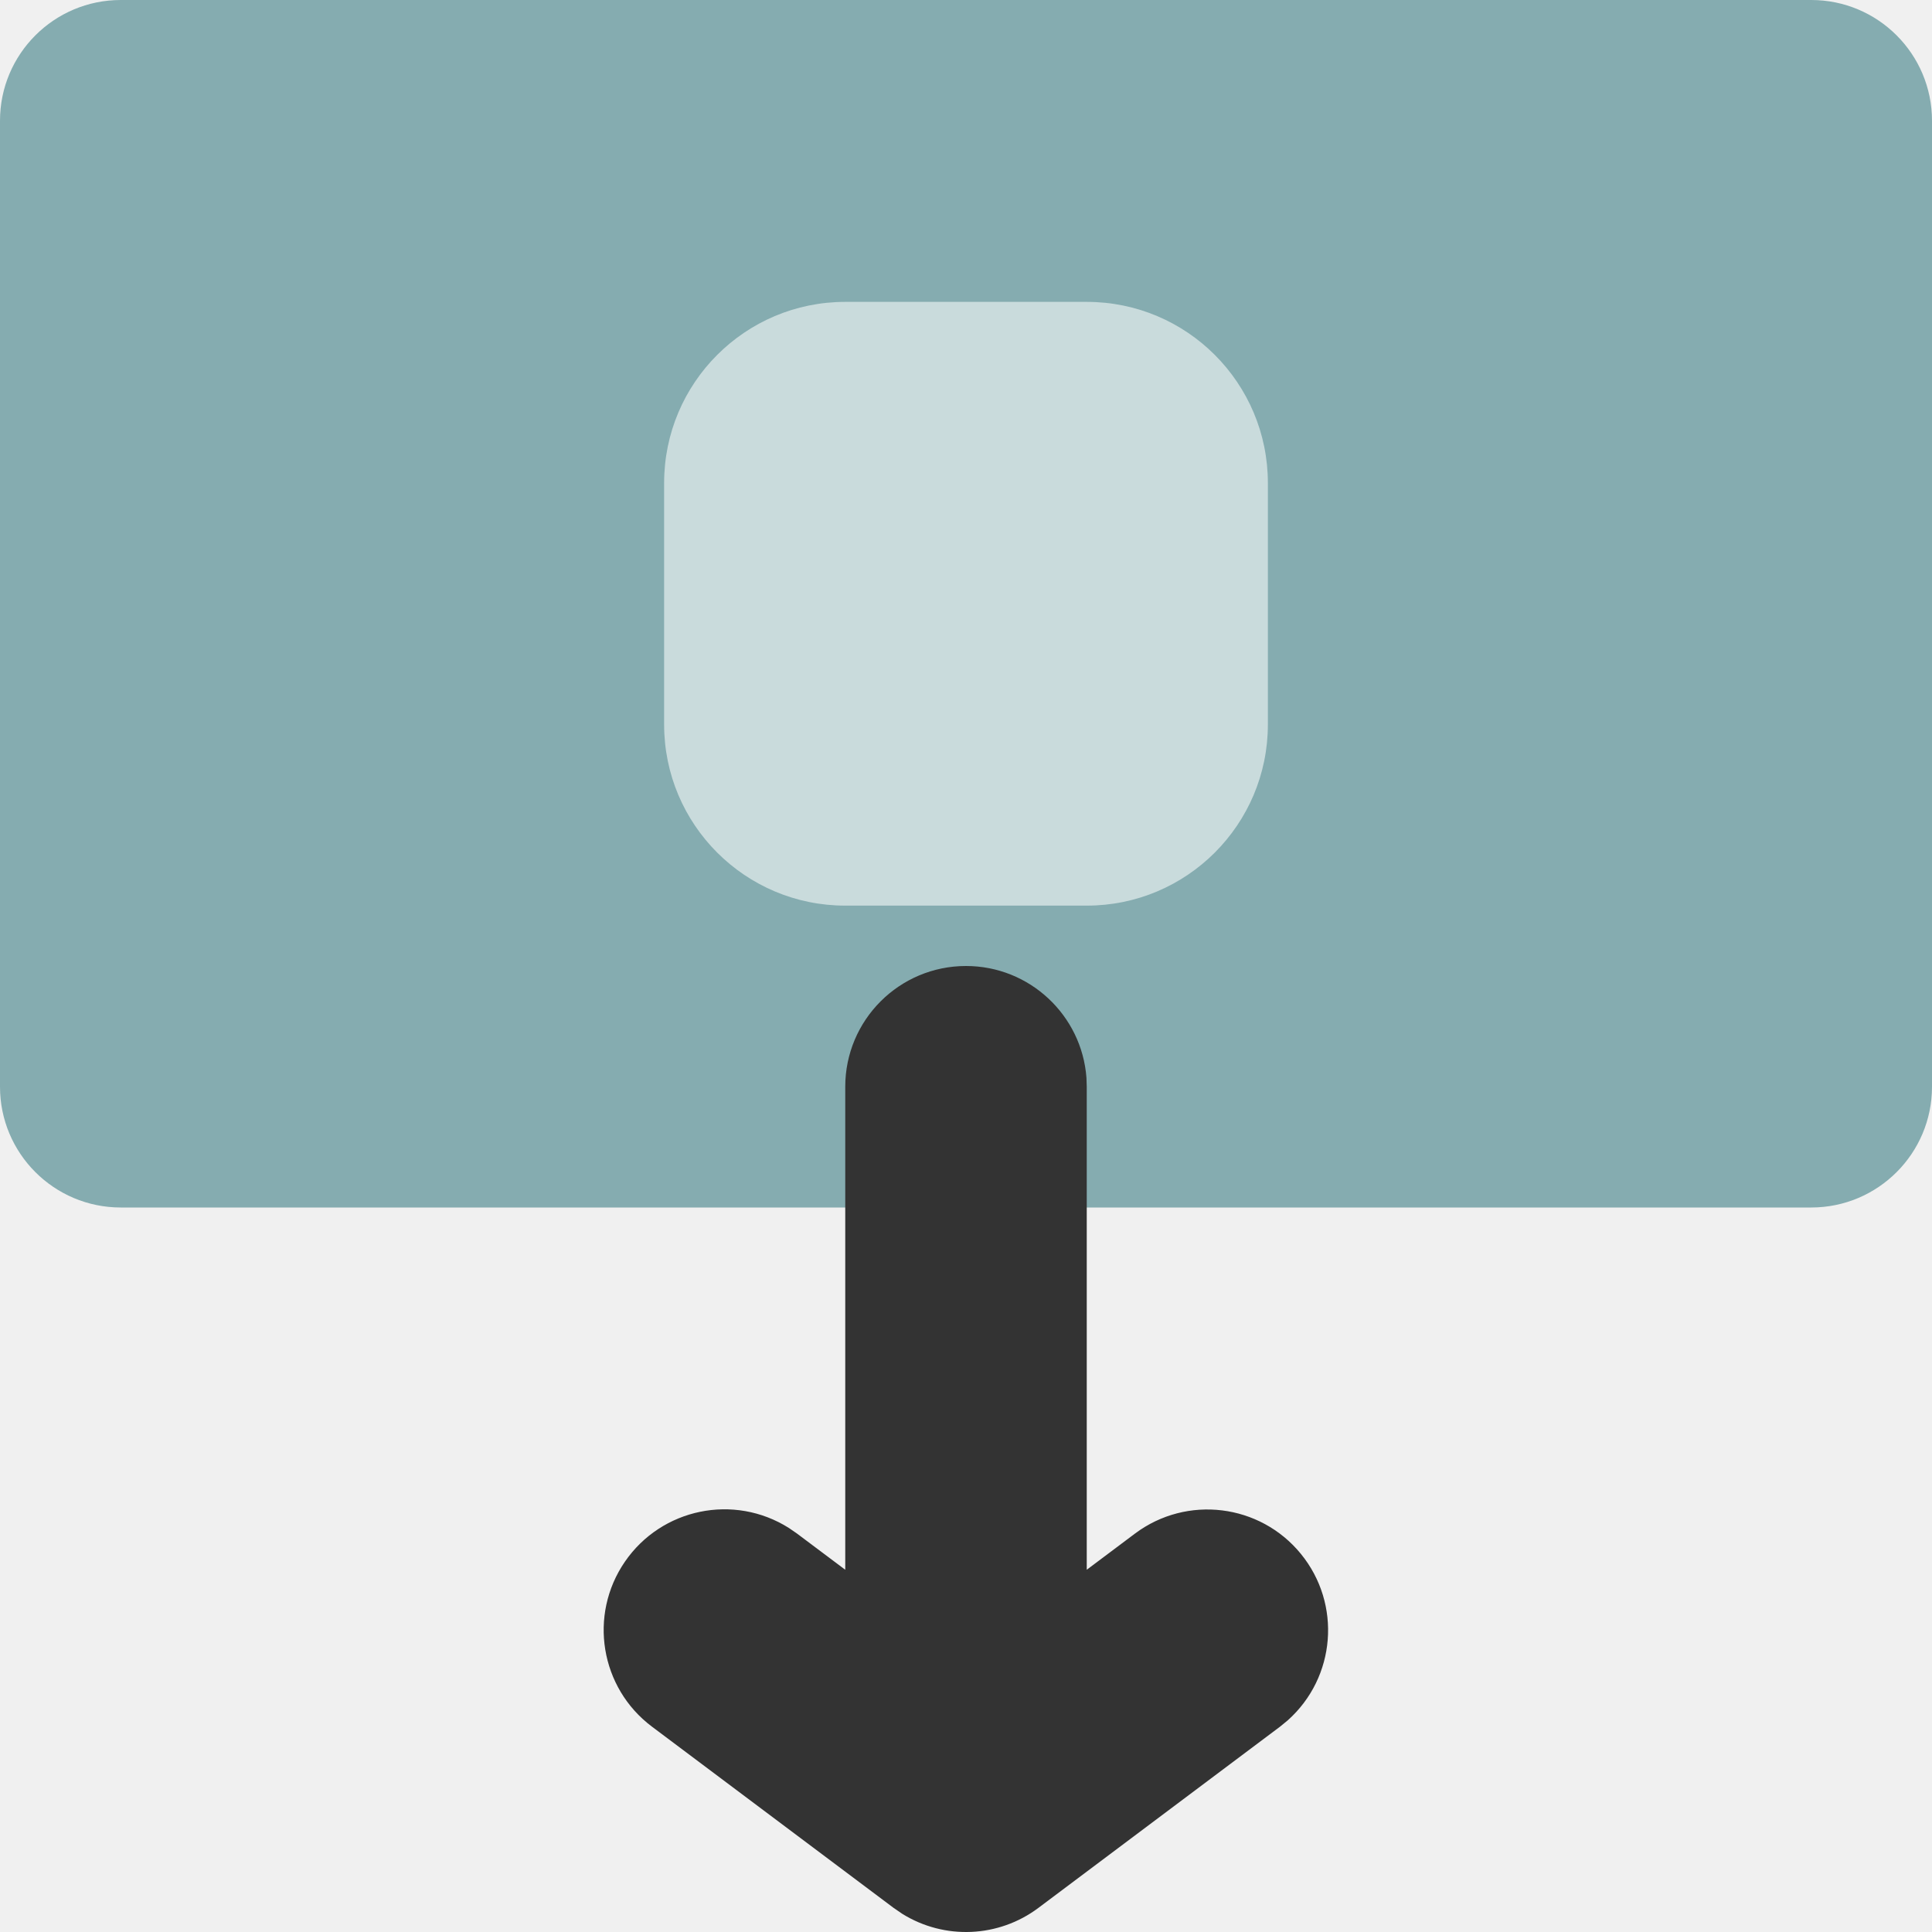
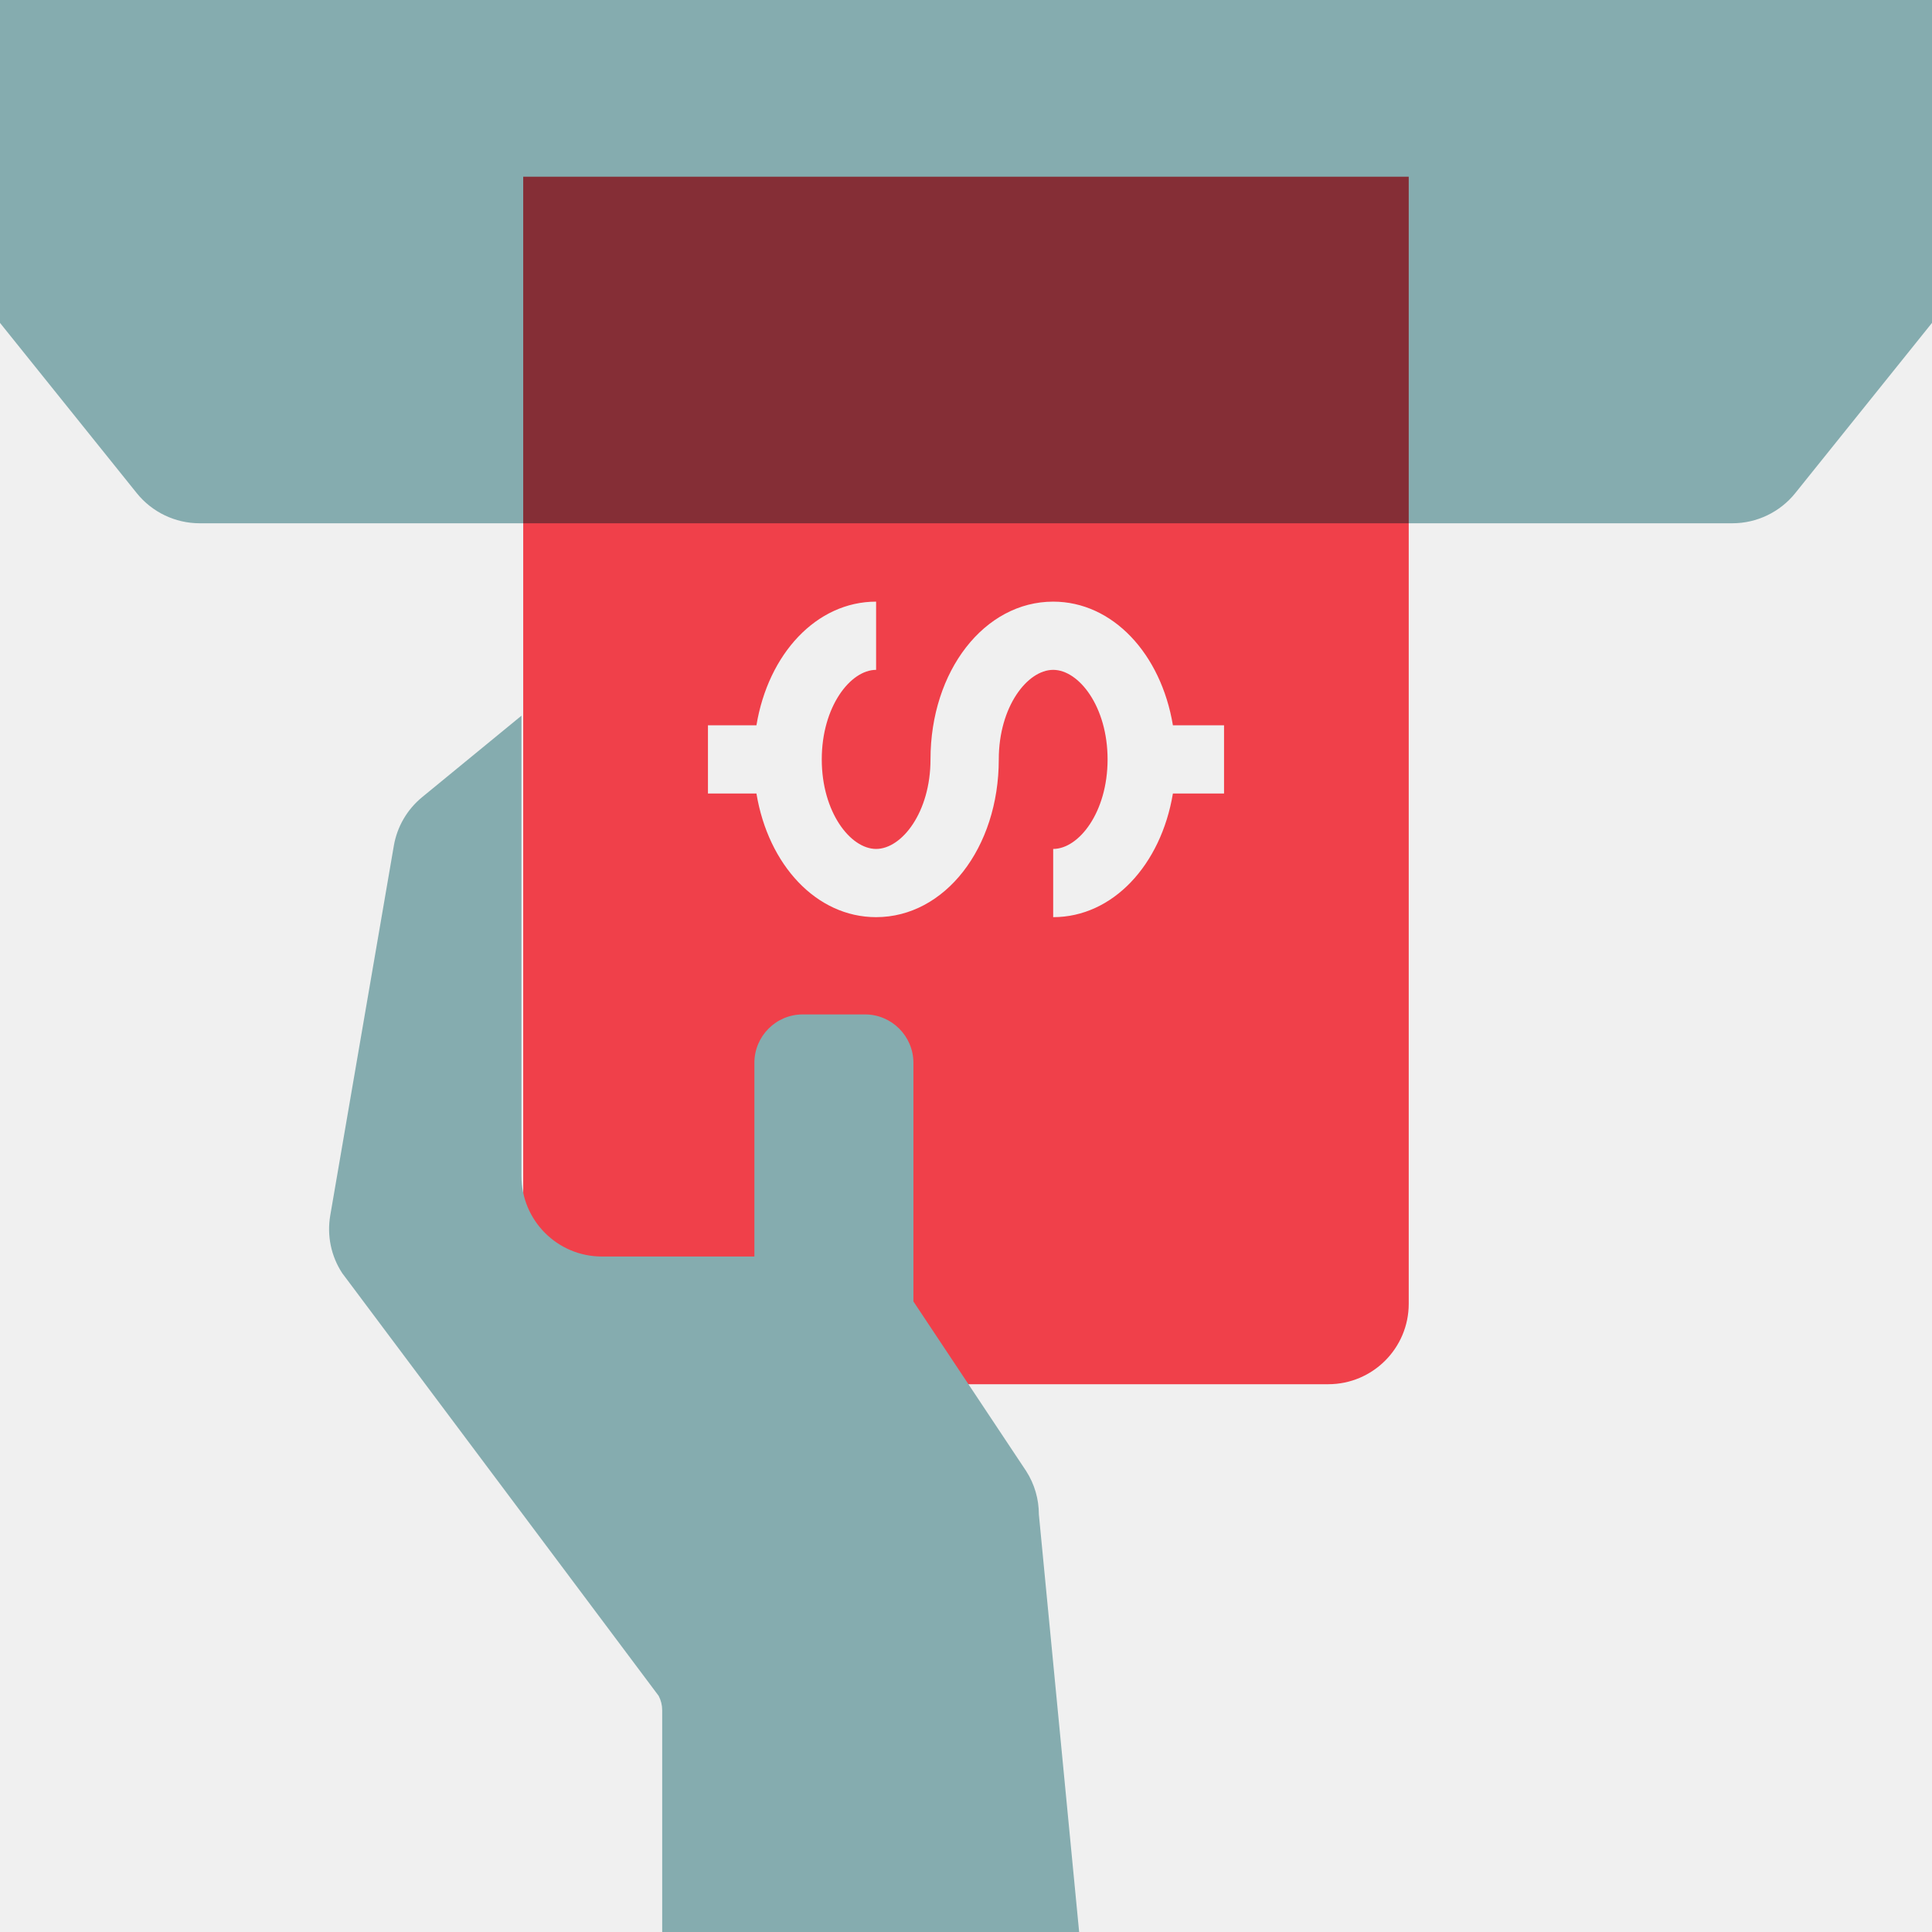
- <svg xmlns="http://www.w3.org/2000/svg" width="32" height="32">
-   <g fill="none" fill-rule="evenodd">
-     <path d="M0 0h32v32H0z" />
-     <rect width="32" height="20" fill="#85ACB0" fill-rule="nonzero" rx="2" />
-     <rect width="10" height="10" x="11" y="5" fill="#FFF" fill-opacity=".56" fill-rule="nonzero" rx="3" />
-     <path fill="#333" fill-rule="nonzero" d="M16 16c1.054 0 1.918.816 1.995 1.85L18 18v8l.8-.6a2 2 0 012.527 3.096l-.127.104-4 3a2 2 0 01-2.254.1l-.146-.1-4-3a2 2 0 012.265-3.293l.135.093.8.6v-8a2 2 0 012-2z" />
+ <svg xmlns="http://www.w3.org/2000/svg" width="32" height="32" viewBox="0 0 32 32" fill="none">
+   <path fill-rule="evenodd" clip-rule="evenodd" d="M0 0V5.348L2.266 8.169C2.519 8.483 2.902 8.667 3.306 8.667H28.694C29.098 8.667 29.481 8.483 29.734 8.169L32 5.348V0H0Z" fill="#85ACAF" />
+   <g style="mix-blend-mode:multiply">
+     <path fill-rule="evenodd" clip-rule="evenodd" d="M20.274 13.143H19.427C19.23 14.327 18.43 15.191 17.444 15.191V14.061C17.87 14.061 18.345 13.452 18.345 12.578C18.345 11.704 17.87 11.095 17.444 11.095C17.017 11.095 16.543 11.704 16.543 12.578C16.543 14.044 15.65 15.191 14.511 15.191C13.524 15.191 12.725 14.327 12.529 13.143H11.726V12.013H12.529C12.725 10.829 13.524 9.965 14.511 9.965V11.095C14.086 11.095 13.611 11.704 13.611 12.578C13.611 13.452 14.086 14.061 14.511 14.061C14.938 14.061 15.412 13.452 15.412 12.578C15.412 11.113 16.305 9.965 17.444 9.965C18.43 9.965 19.23 10.829 19.427 12.013H20.274V13.143ZM8.666 2.927V21.594C8.666 22.33 9.263 22.927 10 22.927H22C22.736 22.927 23.333 22.33 23.333 21.594V2.927H8.666Z" fill="#FF444F" />
  </g>
+   <path fill-rule="evenodd" clip-rule="evenodd" d="M16.997 24.366L15.129 21.556V17.604C15.129 17.162 14.769 16.802 14.327 16.802H13.297C12.853 16.802 12.495 17.162 12.495 17.604V20.812H11.768H9.97C9.233 20.812 8.637 20.215 8.637 19.478V11.854L6.991 13.204C6.743 13.408 6.577 13.693 6.523 14.009L5.47 20.132C5.413 20.464 5.483 20.805 5.668 21.087L10.909 28.088C10.948 28.162 10.968 28.243 10.968 28.326V32H17.874L17.207 25.085C17.207 24.83 17.135 24.581 16.997 24.366Z" fill="#85ACAF" />
</svg>
